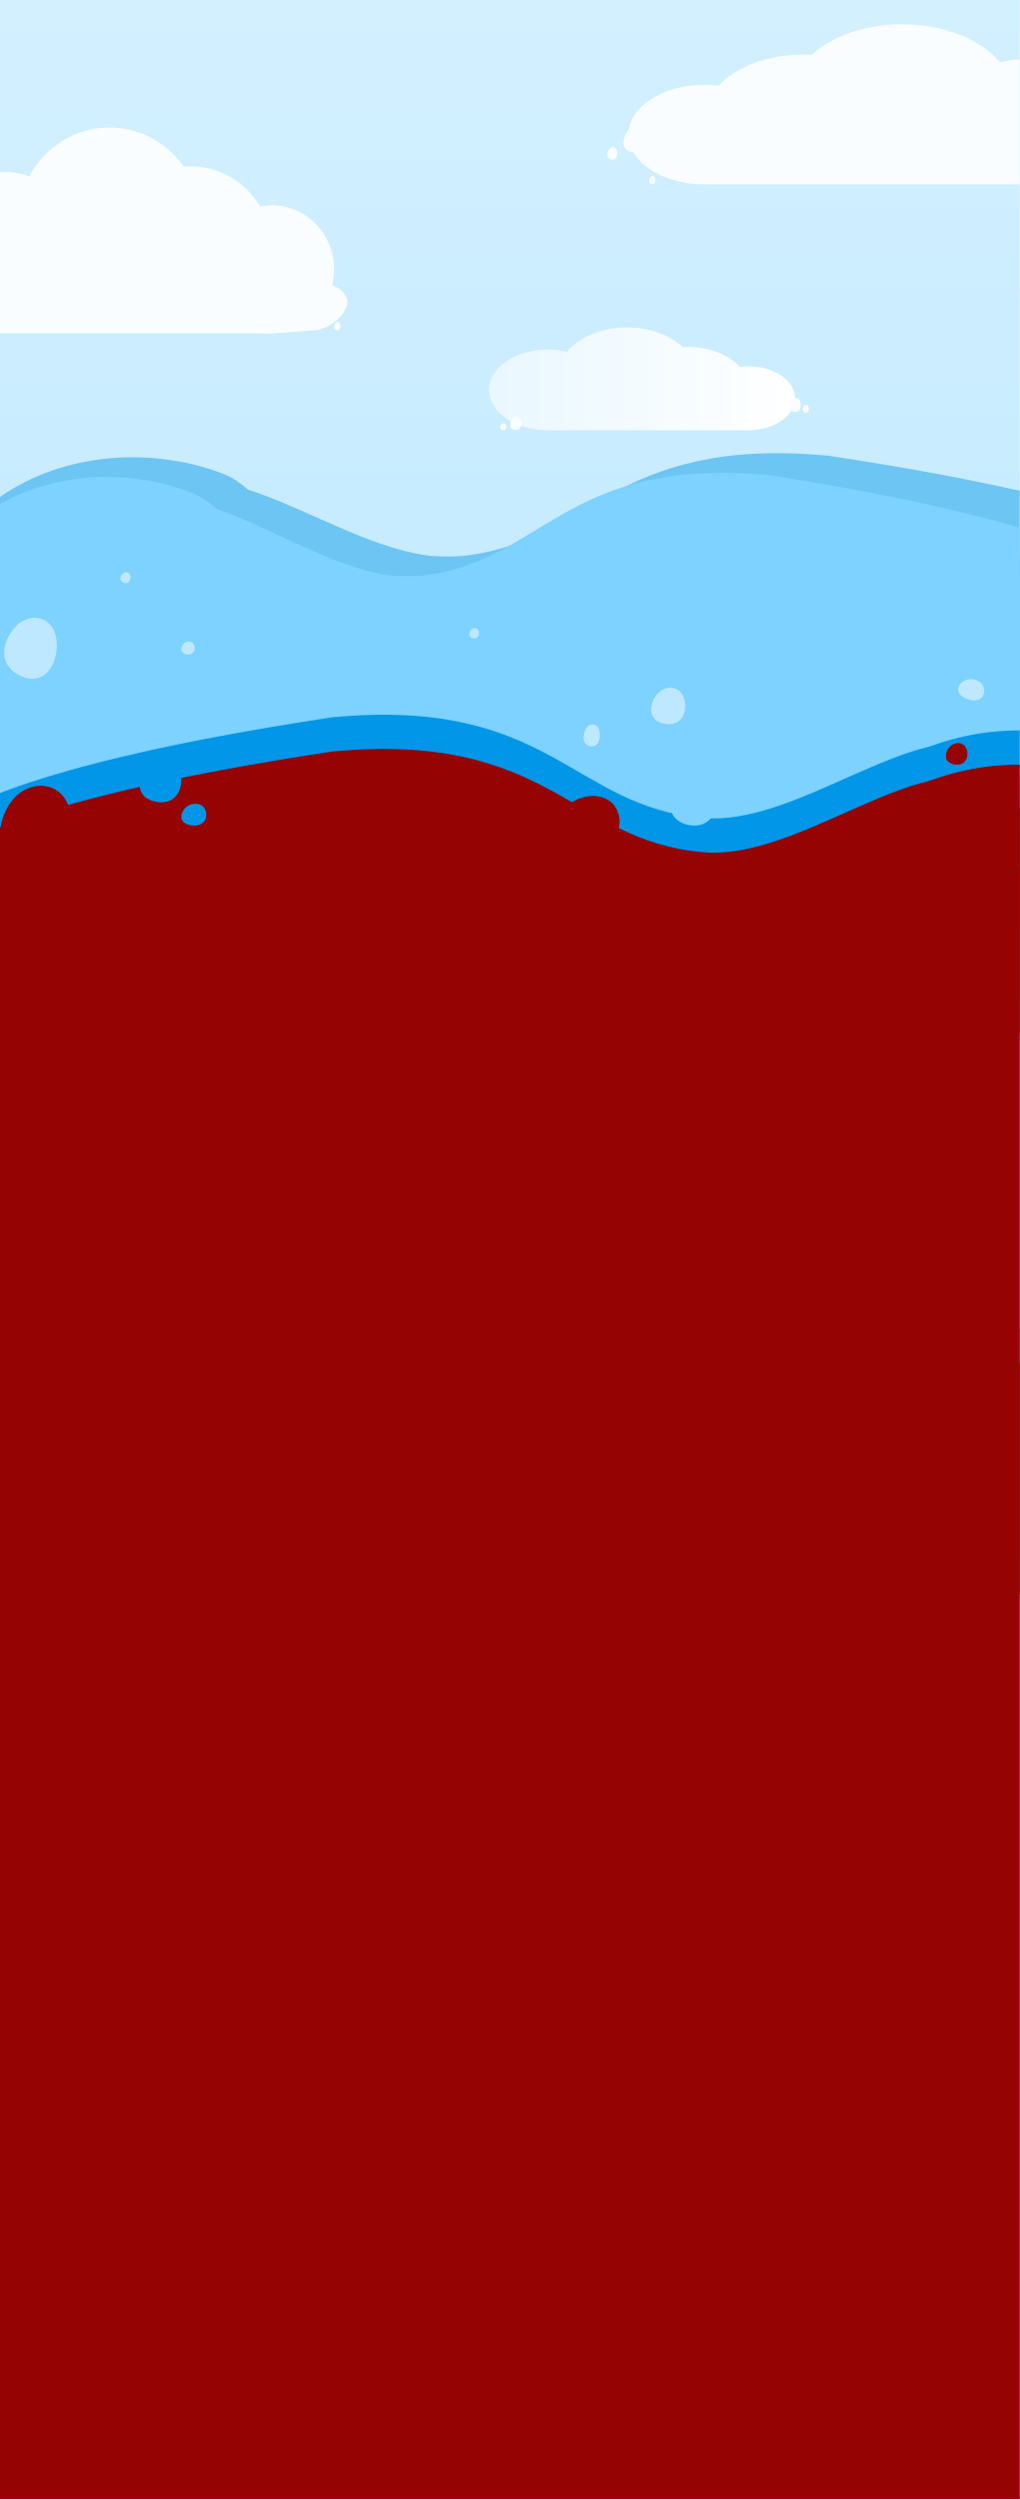
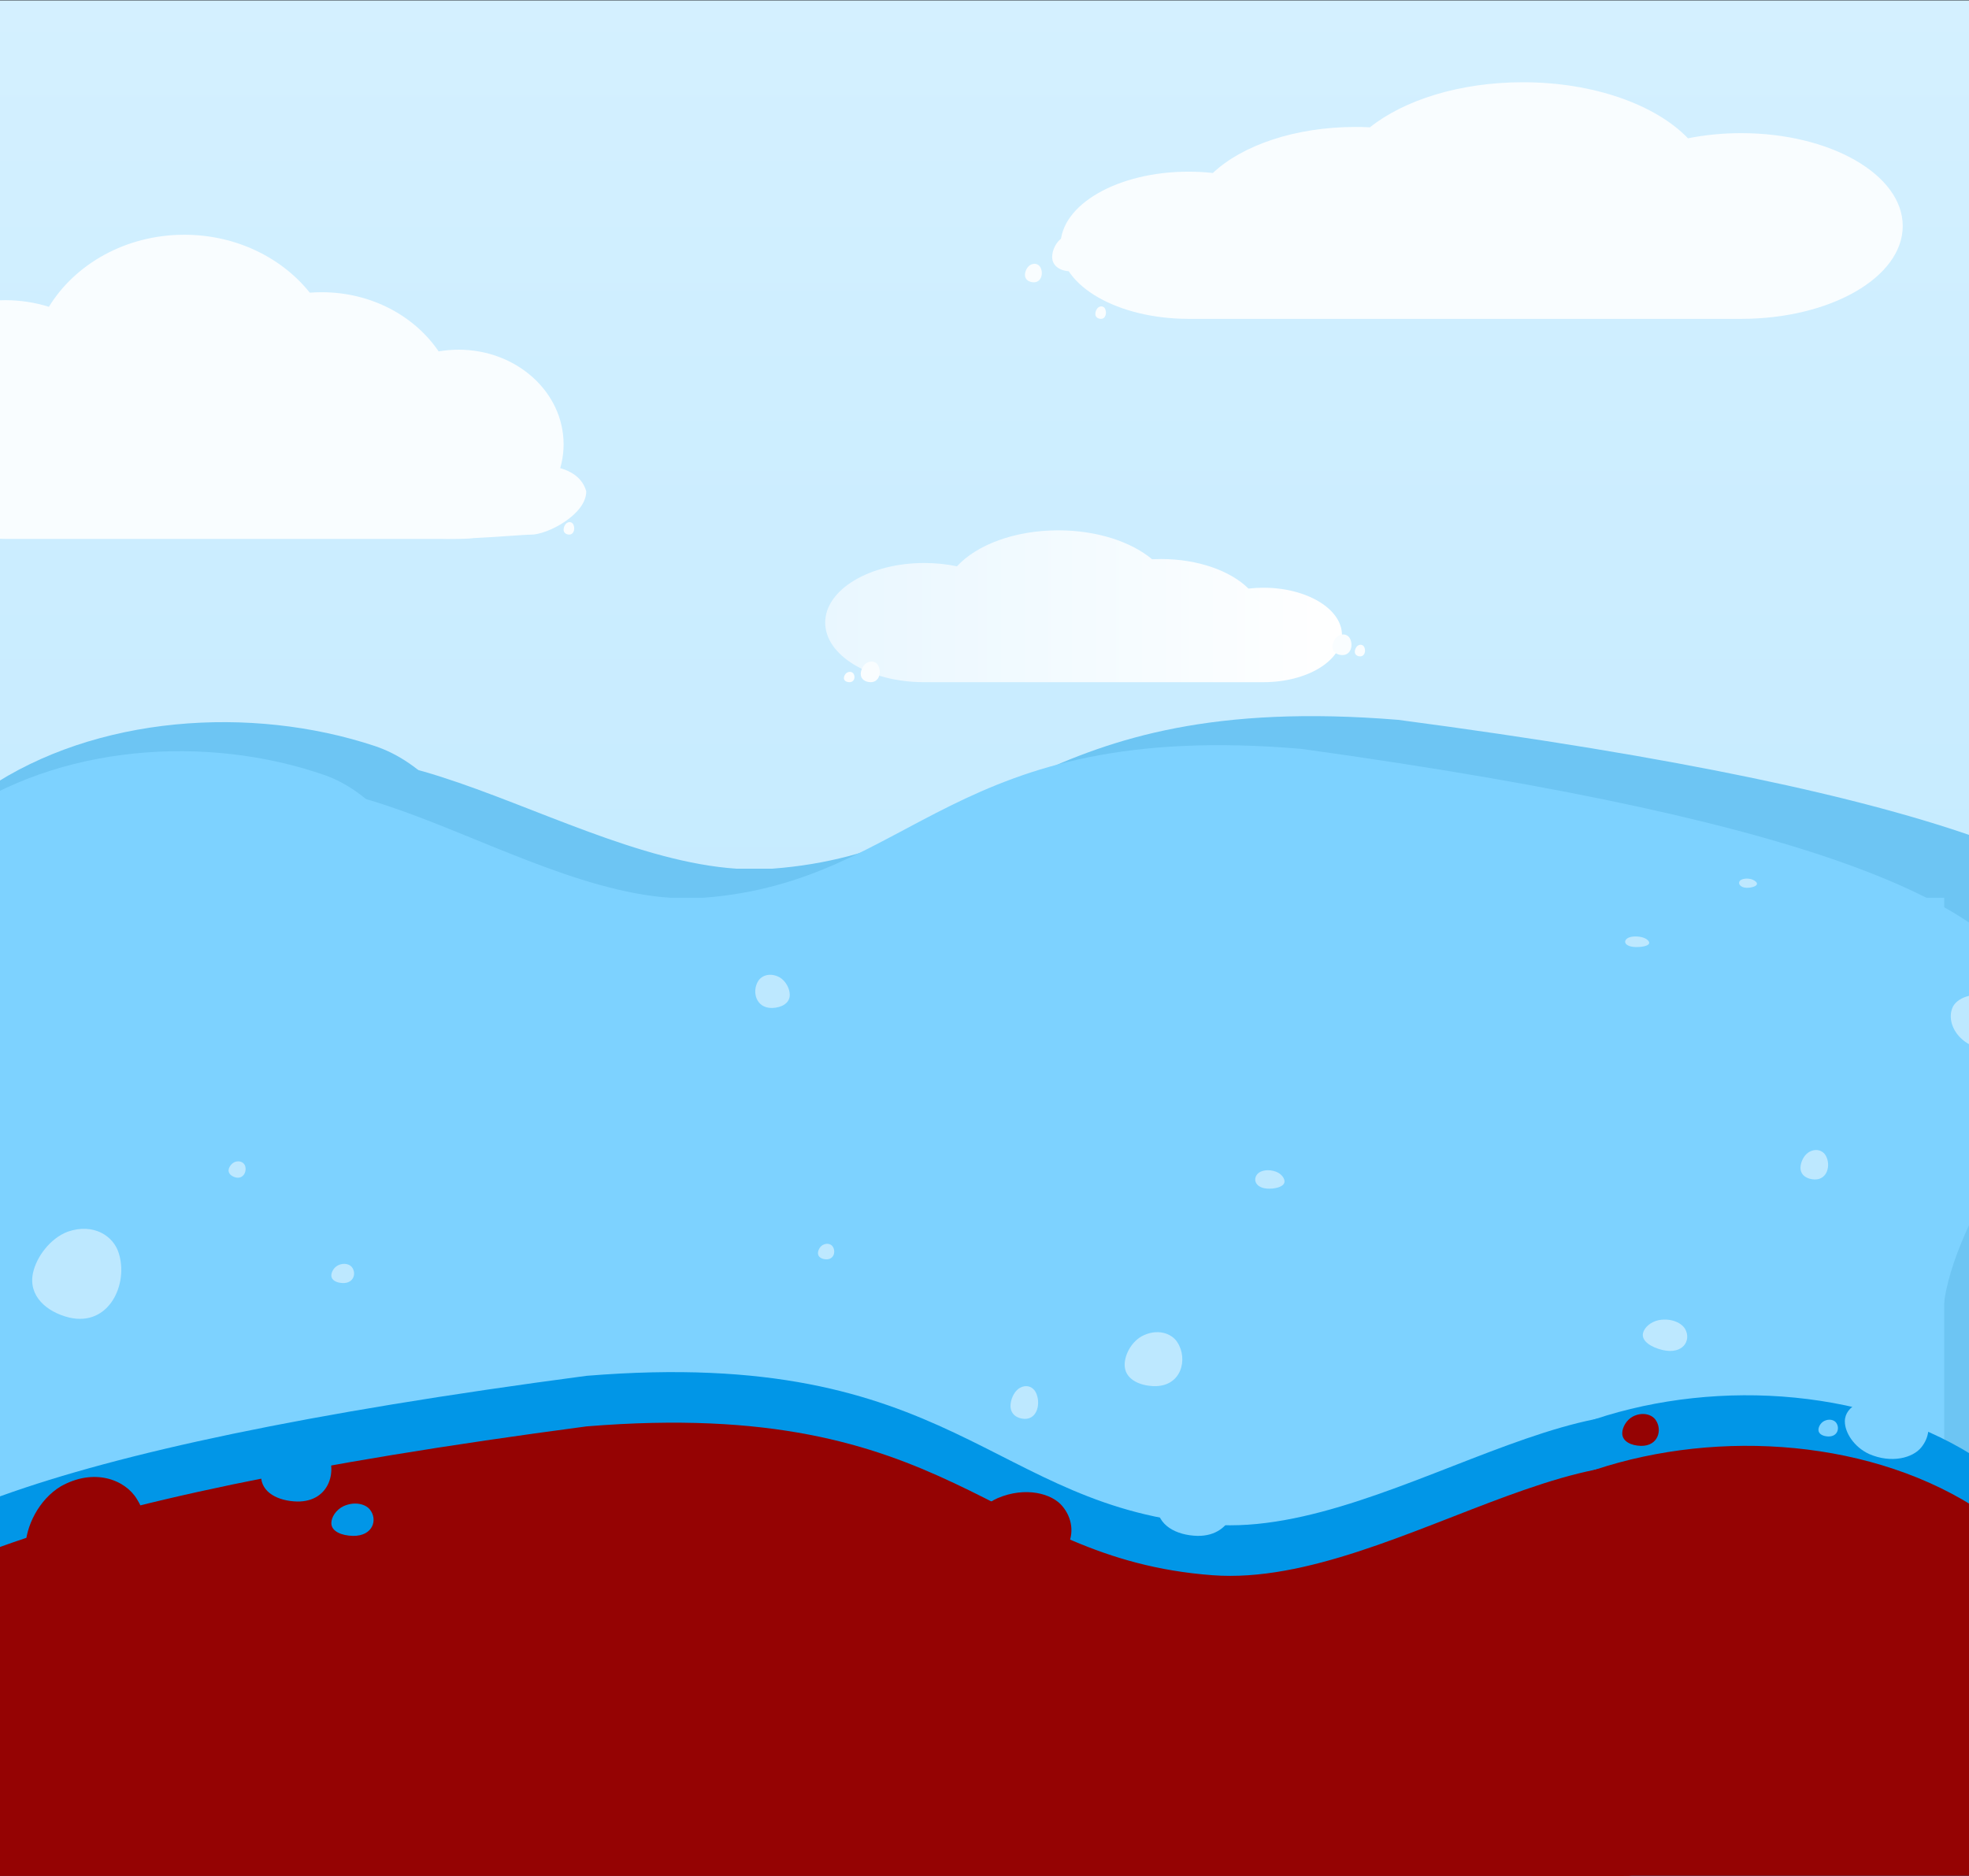
- <svg xmlns="http://www.w3.org/2000/svg" width="3736" height="9160" viewBox="0 0 3736 9160" fill="none">
-   <g clip-path="url(#clip0_5_31)">
-     <rect width="3736" height="9160" fill="white" />
-     <g filter="url(#filter0_d_5_31)">
-       <path d="M-12.898 -115H4433.58V4907.45H-12.898V-115Z" fill="url(#paint0_linear_5_31)" />
-       <path d="M4433.08 -114.5V4906.95H-12.398V-114.5H4433.08Z" stroke="black" />
+ <svg xmlns="http://www.w3.org/2000/svg" width="5774" height="5501" viewBox="0 0 5774 5501" fill="none">
+   <g clip-path="url(#clip0_23_46)">
+     <rect width="5774" height="5501" fill="white" />
+     <g filter="url(#filter0_d_23_46)">
+       <path d="M-18.991 0H5989.94V5938.35H-18.991V0Z" fill="url(#paint0_linear_23_46)" />
+       <path d="M5989.44 0.5V5937.85H-18.491V0.5H5989.44Z" stroke="black" />
    </g>
-     <path d="M-187.195 2039.57L4496.21 2039.58V9695H49.724L-187.195 2039.57Z" fill="#6DC5F3" />
-     <path d="M-27.037 1841.39C-93.433 1892.68 -153.781 1957.79 -187.195 2039.57C-220.61 2121.36 -223.346 2221.24 -180.858 2297.62C-141.827 2367.97 -71.973 2408.78 -4.569 2444.35C209.358 2557.15 431.693 2649.44 659.974 2720.19C769.723 2754.17 892.722 2781.8 993.542 2722.89C1094.36 2663.97 1143.91 2531.54 1142.9 2406.4C1141.17 2184.08 1023.64 1815.03 814.515 1735.31C545.76 1633.36 208.16 1659.57 -27.037 1841.39Z" fill="#6DC5F3" />
-     <path fill-rule="evenodd" clip-rule="evenodd" d="M1676.78 2039.58C2160.2 1998.43 2234.31 1595.67 3035.32 1670.41C5477.4 2039.58 4566.51 2524.67 4496.21 3040.51C4438.56 3463.57 2986.25 4009.94 2680.55 4273.62C2402.69 4513.29 2026.45 4410.28 1676.78 4462.42C1221.56 4530.3 615.01 5040 358.854 4619.8C84.475 4169.71 856.852 3708.66 887.367 3167.48C913.639 2701.59 254.358 2254.73 513.059 1885.1C761.114 1530.68 1271.81 2074.04 1676.78 2039.58Z" fill="#6DC5F3" />
-     <path d="M-250.905 2111.67L4219.99 2111.68V5354.46L45.517 4928.75L-250.905 2111.67Z" fill="#7DD2FF" />
-     <path d="M-98.014 1913.46C-161.398 1964.76 -219.007 2029.88 -250.905 2111.67C-282.804 2193.47 -285.416 2293.37 -244.856 2369.76C-207.596 2440.12 -140.912 2480.94 -76.566 2516.52C127.654 2629.33 339.9 2721.63 557.823 2792.4C662.592 2826.39 780.01 2854.02 876.255 2795.1C972.499 2736.17 1019.8 2603.71 1018.83 2478.56C1017.18 2256.2 904.99 1887.09 705.352 1807.36C448.792 1705.4 126.51 1731.6 -98.014 1913.46Z" fill="#7DD2FF" />
-     <path fill-rule="evenodd" clip-rule="evenodd" d="M1528.49 2111.67C1989.98 2070.52 2060.72 1667.7 2825.38 1742.45C5156.66 2111.67 4287.1 2596.85 4219.99 3112.77C4164.95 3535.89 2778.54 4082.35 2486.72 4346.07C2221.46 4585.78 1862.3 4482.76 1528.49 4534.91C1093.93 4602.79 514.899 5112.57 270.367 4692.31C8.437 4242.15 745.767 3781.02 774.898 3239.76C799.977 2773.79 170.612 2326.86 417.574 1957.17C654.373 1602.69 1141.9 2146.15 1528.49 2111.67Z" fill="#7DD2FF" />
-     <path d="M4408.08 3040.9L-96.295 3108.39V9160.25H4426.95L4408.08 3040.9Z" fill="#0196E7" />
-     <path d="M4247.93 2842.72C4314.32 2894.01 4374.67 2959.12 4408.08 3040.9C4441.5 3122.68 4444.24 3222.57 4401.75 3298.95C4362.72 3369.3 4292.86 3410.11 4225.46 3445.68C4011.53 3558.48 3789.2 3650.76 3560.92 3721.52C3451.17 3755.5 3328.17 3783.13 3227.35 3724.22C3126.53 3665.3 3076.98 3532.86 3077.99 3407.73C3079.72 3185.41 3197.25 2816.36 3406.37 2736.64C3675.13 2634.69 4012.73 2660.89 4247.93 2842.72Z" fill="#0196E7" />
-     <path fill-rule="evenodd" clip-rule="evenodd" d="M2576.22 2998.38C2092.8 2957.23 2018.69 2554.48 1217.68 2629.21C-1224.4 2998.38 -313.509 3483.48 -243.21 3999.32C-185.557 4422.37 1266.75 4968.74 1572.45 5232.42C1850.31 5472.1 2226.55 5369.09 2576.22 5421.23C3031.44 5489.1 3637.99 5998.8 3894.14 5578.61C4168.52 5128.52 3396.15 4667.46 3365.63 4126.29C3339.36 3660.39 3998.64 3213.53 3739.94 2843.9C3491.89 2489.48 2981.19 3032.85 2576.22 2998.38Z" fill="#0196E7" />
-     <path d="M4408.37 3166.29L-96.008 3233.78V9285.64H4427.24L4408.37 3166.29Z" fill="#950303" />
-     <path d="M4248.21 2968.1C4314.61 3019.4 4374.96 3084.5 4408.37 3166.29C4441.79 3248.07 4444.52 3347.95 4402.03 3424.34C4363 3494.68 4293.15 3535.5 4225.74 3571.07C4011.82 3683.86 3789.48 3776.15 3561.2 3846.9C3451.45 3880.88 3328.45 3908.52 3227.63 3849.6C3126.82 3790.69 3077.27 3658.25 3078.28 3533.11C3080.01 3310.79 3197.53 2941.74 3406.66 2862.02C3675.42 2760.08 4013.02 2786.28 4248.21 2968.1Z" fill="#950303" />
-     <path fill-rule="evenodd" clip-rule="evenodd" d="M2576.51 3123.77C2093.08 3082.62 2018.97 2679.86 1217.97 2754.6C-1224.12 3123.77 -313.222 3608.86 -242.923 4124.7C-185.27 4547.76 1267.04 5094.13 1572.73 5357.81C1850.6 5597.48 2226.84 5494.47 2576.51 5546.61C3031.72 5614.49 3638.28 6124.19 3894.43 5703.99C4168.81 5253.9 3396.43 4792.85 3365.92 4251.68C3339.65 3785.78 3998.93 3338.92 3740.23 2969.29C3492.17 2614.87 2981.47 3158.24 2576.51 3123.77Z" fill="#950303" />
-     <path d="M3537.89 2738.68C3530.02 2725.35 3509.79 2717.64 3488.34 2730.15C3474.06 2739.04 3465.37 2757.34 3465.37 2771.67C3465.37 2792.11 3484.78 2802.38 3506.14 2802.95C3543.68 2803.51 3552.79 2763.13 3537.89 2738.68Z" fill="#950303" />
-     <path d="M2250.78 2952.87C2228.4 2921.25 2170.84 2902.95 2109.84 2932.63C2069.22 2953.71 2044.49 2997.12 2044.49 3031.1C2044.49 3079.59 2099.71 3103.96 2160.46 3105.31C2267.26 3106.63 2293.14 3010.86 2250.78 2952.87Z" fill="#950303" />
-     <path d="M242.174 2934.77C215.951 2885.71 148.505 2857.33 77.013 2903.37C29.42 2936.08 0.432 3003.42 0.432 3056.13C0.432 3131.35 65.149 3169.16 136.337 3171.25C261.489 3173.31 291.824 3024.74 242.174 2934.77Z" fill="#950303" />
-     <path d="M747.959 2961.08C738.869 2947.58 715.487 2939.76 690.704 2952.44C674.205 2961.44 664.155 2979.97 664.155 2994.49C664.155 3015.19 686.591 3025.6 711.269 3026.17C754.655 3026.74 765.171 2985.84 747.959 2961.08Z" fill="#0196E7" />
-     <path d="M2611.64 2871.26C2594.77 2839.12 2551.38 2820.53 2505.39 2850.69C2474.77 2872.11 2456.12 2916.22 2456.12 2950.76C2456.12 3000.03 2497.75 3024.79 2543.55 3026.16C2624.07 3027.51 2643.58 2930.19 2611.64 2871.26Z" fill="#7DD2FF" />
-     <path d="M651.071 2809.93C635.949 2782.75 597.055 2767.02 555.828 2792.53C528.383 2810.65 511.666 2847.96 511.666 2877.16C511.666 2918.83 548.987 2939.78 590.038 2940.94C662.209 2942.08 679.702 2859.77 651.071 2809.93Z" fill="#0196E7" />
-     <path d="M1752.35 2308.97C1748.86 2302.48 1739.86 2298.72 1730.33 2304.81C1723.98 2309.14 1720.12 2318.06 1720.12 2325.04C1720.12 2335 1728.75 2340 1738.24 2340.28C1754.93 2340.55 1758.97 2320.88 1752.35 2308.97Z" fill="#BDE8FF" />
-     <path d="M202.645 2324.21C191.322 2282.57 148.309 2249.4 91.902 2271.8C54.06 2288.26 24.275 2334.13 16.787 2373.99C6.102 2430.86 45.874 2470.68 95.231 2484.62C182.234 2507.91 224.497 2400.85 202.645 2324.21Z" fill="#BDE8FF" />
-     <path d="M476.951 2108.27C474.705 2100.67 466.409 2094.53 455.656 2098.46C448.444 2101.36 442.83 2109.62 441.472 2116.85C439.535 2127.16 447.223 2134.5 456.696 2137.15C473.393 2141.61 481.279 2122.25 476.951 2108.27Z" fill="#BDE8FF" />
-     <path d="M3602.12 2513.67C3595.18 2498.71 3572.59 2485.43 3544.96 2490.97C3526.47 2495.19 3512.91 2509.97 3510.36 2523.56C3506.72 2542.94 3527.88 2558.4 3553.07 2565.24C3597.43 2576.84 3615.4 2541.24 3602.12 2513.67Z" fill="#BDE8FF" />
-     <path d="M2500.03 2546.05C2487.62 2523.49 2455.69 2510.43 2421.85 2531.61C2399.33 2546.65 2385.61 2577.62 2385.61 2601.87C2385.61 2636.46 2416.24 2653.85 2449.93 2654.81C2509.17 2655.76 2523.53 2587.43 2500.03 2546.05Z" fill="#BDE8FF" />
-     <path d="M709.281 2360.4C704.385 2352.37 691.796 2347.72 678.45 2355.26C669.566 2360.62 664.155 2371.64 664.155 2380.28C664.155 2392.6 676.236 2398.79 689.524 2399.13C712.886 2399.47 718.548 2375.14 709.281 2360.4Z" fill="#BDE8FF" />
-     <path d="M2192.72 2670.07C2186.77 2656.39 2171.48 2648.48 2155.28 2661.32C2144.49 2670.43 2137.92 2689.2 2137.92 2703.9C2137.92 2724.86 2152.59 2735.4 2168.73 2735.99C2197.09 2736.56 2203.97 2695.15 2192.72 2670.07Z" fill="#BDE8FF" />
-     <path d="M3305.77 89C3169.08 89 3048.06 133.074 2973.82 200.774C2963.44 200.187 2952.94 199.886 2942.33 199.886C2811.33 199.886 2696.58 245.593 2632.99 314.061C2615.89 311.899 2598.24 310.767 2580.19 310.767C2426.78 310.767 2302.41 392.49 2302.41 493.299C2302.41 594.108 2426.78 675.829 2580.19 675.829V675.833H3779.54C3973.09 675.833 4130 572.725 4130 445.536C4130 318.346 3973.09 215.239 3779.54 215.239C3739.05 215.239 3700.17 219.751 3663.99 228.051C3594.37 145.152 3460.05 89 3305.77 89Z" fill="#F9FDFF" />
-     <path d="M2258.72 547.879C2255.09 540.15 2245.76 535.678 2235.87 542.933C2229.28 548.085 2225.27 558.695 2225.27 567.001C2225.27 578.851 2234.22 584.808 2244.07 585.138C2261.39 585.462 2265.58 562.054 2258.72 547.879Z" fill="#F9FDFF" />
-     <path d="M2399.05 650.703C2396.76 645.491 2390.88 642.474 2384.65 647.367C2380.49 650.842 2377.97 657.997 2377.97 663.599C2377.97 671.591 2383.61 675.609 2389.82 675.831C2400.74 676.05 2403.38 660.263 2399.05 650.703Z" fill="#F9FDFF" />
-     <path d="M157.138 748.405C153.037 739.777 142.489 734.785 131.308 742.883C123.865 748.635 119.331 760.477 119.331 769.749C119.331 782.978 129.453 789.627 140.586 789.995C160.159 790.358 164.903 764.228 157.138 748.405Z" fill="#E9F7FF" />
-     <path d="M108.468 755.932C106.023 751.079 99.734 748.271 93.069 752.826C88.632 756.062 85.929 762.723 85.929 767.939C85.929 775.38 91.963 779.12 98.6 779.327C110.268 779.531 113.097 764.833 108.468 755.932Z" fill="#E9F7FF" />
-     <path d="M2297.51 1200.36C2381.37 1200.36 2455.63 1228.65 2501.18 1272.1C2507.55 1271.72 2514 1271.53 2520.51 1271.53C2600.88 1271.53 2671.29 1300.86 2710.31 1344.81C2720.8 1343.42 2731.63 1342.69 2742.71 1342.69C2836.83 1342.69 2913.14 1395.14 2913.14 1459.85C2913.14 1524.55 2836.84 1577 2742.71 1577V1577H2006.81L2004.03 1576.99C1886.55 1575.96 1791.78 1510.19 1791.78 1429.19C1791.78 1347.56 1888.05 1281.38 2006.81 1281.38C2031.65 1281.38 2055.51 1284.28 2077.71 1289.61C2120.43 1236.4 2202.84 1200.36 2297.51 1200.36Z" fill="url(#paint1_linear_5_31)" />
-     <path d="M2930.27 1468.19C2926.17 1459.56 2915.62 1454.57 2904.44 1462.66C2897 1468.42 2892.46 1480.26 2892.46 1489.53C2892.46 1502.76 2902.58 1509.41 2913.72 1509.78C2933.29 1510.14 2938.04 1484.01 2930.27 1468.19Z" fill="#F9FDFF" />
-     <path d="M1906.73 1535.41C1902.63 1526.78 1892.08 1521.78 1880.9 1529.88C1873.45 1535.64 1868.92 1547.48 1868.92 1556.75C1868.92 1569.98 1879.04 1576.63 1890.17 1577C1909.75 1577.36 1914.49 1551.23 1906.73 1535.41Z" fill="#F9FDFF" />
-     <path d="M1853.42 1556.2C1851.13 1551.89 1845.25 1549.39 1839.02 1553.44C1834.86 1556.32 1832.34 1562.24 1832.34 1566.87C1832.34 1573.49 1837.98 1576.81 1844.19 1577C1855.11 1577.18 1857.75 1564.11 1853.42 1556.2Z" fill="#F9FDFF" />
-     <path d="M2961.33 1489.58C2959.13 1484.73 2953.45 1481.92 2947.43 1486.48C2943.42 1489.71 2940.98 1496.38 2940.98 1501.59C2940.98 1509.03 2946.43 1512.77 2952.42 1512.98C2962.96 1513.18 2965.52 1498.48 2961.33 1489.58Z" fill="#F9FDFF" />
-     <path d="M401.1 467.236C513.22 467.236 612.489 523.891 673.386 610.917C681.901 610.161 690.518 609.775 699.223 609.775C806.678 609.775 900.806 668.529 952.968 756.541C966.99 753.763 981.469 752.308 996.279 752.308C1122.12 752.308 1224.13 857.358 1224.13 986.944C1224.13 1116.53 1122.12 1221.58 996.279 1221.58V1221.58H12.475V1221.58C-146.293 1221.58 -275 1089.04 -275 925.548C-275 762.051 -146.293 629.511 12.476 629.511C45.686 629.511 77.581 635.311 107.258 645.98C164.366 539.416 274.547 467.236 401.1 467.236Z" fill="#F9FDFF" />
-     <path d="M1273.31 1103.65C1252.24 1016.16 1116.6 1037.28 1095.96 1051.62C1082.22 1061.8 920.328 1194.71 920.328 1211.13C920.328 1234.56 1131.87 1210.48 1152.43 1211.13C1188.56 1211.77 1273.31 1161.26 1273.31 1103.65Z" fill="#F9FDFF" />
-     <path d="M2354.09 484.407C2346.51 469.129 2327.04 460.288 2306.4 474.629C2292.66 484.815 2284.29 505.786 2284.29 522.205C2284.29 545.631 2302.97 557.406 2323.53 558.057C2359.66 558.699 2368.42 512.427 2354.09 484.407Z" fill="#F9FDFF" />
-     <path d="M1245.21 1185.78C1242.93 1180.57 1237.04 1177.56 1230.81 1182.45C1226.66 1185.92 1224.13 1193.08 1224.13 1198.68C1224.13 1206.67 1229.77 1210.69 1235.98 1210.91C1246.9 1211.13 1249.54 1195.34 1245.21 1185.78Z" fill="#F9FDFF" />
+     <path d="M-254.534 2547.49L6074.57 2547.49V11599H65.637L-254.534 2547.49Z" fill="#6DC5F3" />
+     <path d="M-38.097 2313.16C-127.825 2373.81 -209.378 2450.79 -254.534 2547.49C-299.69 2644.18 -303.388 2762.28 -245.97 2852.59C-193.223 2935.77 -98.824 2984.03 -7.734 3026.08C281.364 3159.45 581.825 3268.56 890.322 3352.22C1038.64 3392.4 1204.86 3425.07 1341.1 3355.41C1477.35 3285.75 1544.3 3129.16 1542.94 2981.21C1540.61 2718.35 1381.78 2281.99 1099.17 2187.74C735.975 2067.2 279.745 2098.18 -38.097 2313.16Z" fill="#6DC5F3" />
+     <path fill-rule="evenodd" clip-rule="evenodd" d="M2264.42 2547.49C2917.72 2498.83 3017.87 2022.63 4100.34 2111C7400.55 2547.49 6169.58 3121.05 6074.57 3730.96C5996.66 4231.16 4034.03 4877.17 3620.91 5188.94C3245.41 5472.31 2736.97 5350.52 2264.42 5412.17C1649.25 5492.42 829.558 6095.07 483.392 5598.25C112.598 5066.08 1156.38 4520.95 1197.62 3881.08C1233.12 3330.22 342.176 2801.88 691.782 2364.84C1027 1945.78 1717.16 2588.24 2264.42 2547.49Z" fill="#6DC5F3" />
+     <path d="M-340.63 2632.73L5701.29 2632.74V6466.88L59.952 5963.54L-340.63 2632.73Z" fill="#7DD2FF" />
+     <path d="M-134.014 2398.37C-219.671 2459.03 -297.523 2536.02 -340.63 2632.73C-383.737 2729.44 -387.267 2847.56 -332.455 2937.89C-282.101 3021.08 -191.986 3069.34 -105.029 3111.41C170.952 3244.79 457.779 3353.93 752.277 3437.6C893.861 3477.78 1052.54 3510.46 1182.6 3440.79C1312.67 3371.12 1376.58 3214.5 1375.28 3066.52C1373.05 2803.62 1221.44 2367.2 951.647 2272.93C604.934 2152.37 169.406 2183.35 -134.014 2398.37Z" fill="#7DD2FF" />
+     <path fill-rule="evenodd" clip-rule="evenodd" d="M2064.02 2632.73C2687.68 2584.07 2783.28 2107.8 3816.64 2196.17C6967.1 2632.73 5791.98 3206.38 5701.29 3816.39C5626.91 4316.67 3753.34 4962.79 3358.96 5274.6C3000.5 5558.03 2515.13 5436.21 2064.02 5497.87C1476.77 5578.14 694.271 6180.88 363.812 5683.98C9.843 5151.73 1006.26 4606.51 1045.63 3966.54C1079.52 3415.6 229.004 2887.16 562.746 2450.06C882.755 2030.94 1541.59 2673.5 2064.02 2632.73Z" fill="#7DD2FF" />
+     <path d="M6031.14 4521.46L-56.033 4601.26V11756.7H6056.64L6031.14 4521.46Z" fill="#0196E7" />
+     <path d="M5814.7 4287.14C5904.43 4347.78 5985.98 4424.77 6031.14 4521.46C6076.3 4618.16 6079.99 4736.26 6022.58 4826.57C5969.83 4909.75 5875.43 4958 5784.34 5000.06C5495.24 5133.42 5194.78 5242.54 4886.28 5326.2C4737.97 5366.38 4571.75 5399.05 4435.5 5329.39C4299.26 5259.73 4232.3 5103.14 4233.66 4955.18C4236 4692.32 4394.82 4255.97 4677.44 4161.71C5040.63 4041.17 5496.86 4072.15 5814.7 4287.14Z" fill="#0196E7" />
+     <path fill-rule="evenodd" clip-rule="evenodd" d="M3555.58 4471.19C2902.28 4422.54 2802.13 3946.33 1719.66 4034.7C-1580.55 4471.19 -349.575 5044.75 -254.573 5654.66C-176.661 6154.86 1785.97 6800.87 2199.09 7112.64C2574.59 7396.01 3083.03 7274.22 3555.58 7335.87C4170.75 7416.12 4990.44 8018.77 5336.61 7521.95C5707.4 6989.78 4663.62 6444.65 4622.38 5804.78C4586.88 5253.92 5477.82 4725.58 5128.22 4288.54C4793 3869.48 4102.84 4511.94 3555.58 4471.19Z" fill="#0196E7" />
+     <path d="M6031.53 4669.71L-55.645 4749.51V11905H6057.02L6031.53 4669.71Z" fill="#950303" />
+     <path d="M5815.09 4435.39C5904.82 4496.03 5986.37 4573.02 6031.53 4669.71C6076.68 4766.41 6080.38 4884.51 6022.96 4974.82C5970.22 5058 5875.82 5106.25 5784.73 5148.31C5495.63 5281.67 5195.17 5390.79 4886.67 5474.45C4738.36 5514.63 4572.14 5547.3 4435.89 5477.64C4299.65 5407.98 4232.69 5251.39 4234.05 5103.43C4236.39 4840.57 4395.21 4404.22 4677.83 4309.97C5041.02 4189.42 5497.25 4220.4 5815.09 4435.39Z" fill="#950303" />
+     <path fill-rule="evenodd" clip-rule="evenodd" d="M3555.97 4619.44C2902.67 4570.79 2802.52 4094.58 1720.05 4182.95C-1580.16 4619.44 -349.187 5193 -254.185 5802.91C-176.273 6303.11 1786.36 6949.12 2199.48 7260.89C2574.98 7544.27 3083.42 7422.47 3555.97 7484.12C4171.14 7564.37 4990.83 8167.02 5336.99 7670.2C5707.79 7138.03 4664.01 6592.9 4622.77 5953.04C4587.26 5402.18 5478.21 4873.83 5128.6 4436.79C4793.39 4017.74 4103.23 4660.19 3555.97 4619.44Z" fill="#950303" />
+     <path d="M4465.82 241.202C4281.11 241.202 4117.56 293.313 4017.24 373.359C4003.21 372.665 3989.01 372.309 3974.67 372.309C3797.64 372.309 3642.57 426.351 3556.63 507.305C3533.53 504.749 3509.68 503.411 3485.28 503.411C3277.96 503.411 3109.9 600.036 3109.9 719.23C3109.9 838.423 3277.96 935.046 3485.28 935.046V935.051H5106.07C5367.64 935.051 5579.68 813.14 5579.68 662.756C5579.68 512.372 5367.64 390.462 5106.07 390.462C5051.36 390.462 4998.81 395.797 4949.92 405.61C4855.84 307.593 4674.31 241.202 4465.82 241.202Z" fill="#F9FDFF" />
+     <path d="M3050.84 783.763C3045.94 774.625 3033.33 769.337 3019.97 777.915C3011.07 784.007 3005.65 796.551 3005.65 806.371C3005.65 820.383 3017.75 827.426 3031.06 827.816C3054.46 828.2 3060.13 800.523 3050.84 783.763Z" fill="#F9FDFF" />
+     <path d="M3240.49 905.338C3237.4 899.175 3229.45 895.609 3221.03 901.394C3215.42 905.502 3212 913.962 3212 920.586C3212 930.036 3219.63 934.785 3228.02 935.048C3242.77 935.307 3246.35 916.641 3240.49 905.338Z" fill="#F9FDFF" />
+     <path d="M210.795 1020.86C205.253 1010.66 190.998 1004.75 175.888 1014.33C165.83 1021.13 159.703 1035.13 159.703 1046.09C159.703 1061.73 173.381 1069.6 188.426 1070.03C214.877 1070.46 221.288 1039.56 210.795 1020.86Z" fill="#E9F7FF" />
+     <path d="M145.022 1029.76C141.718 1024.02 133.22 1020.7 124.212 1026.08C118.216 1029.91 114.563 1037.79 114.563 1043.95C114.563 1052.75 122.718 1057.17 131.687 1057.42C147.456 1057.66 151.278 1040.28 145.022 1029.76Z" fill="#E9F7FF" />
+     <path d="M3103.27 1555.23C3216.61 1555.23 3316.95 1588.68 3378.51 1640.05C3387.12 1639.61 3395.83 1639.38 3404.63 1639.38C3513.25 1639.38 3608.4 1674.06 3661.13 1726.02C3675.3 1724.38 3689.94 1723.52 3704.91 1723.52C3832.11 1723.52 3935.23 1785.54 3935.23 1862.04C3935.23 1938.54 3832.11 2000.55 3704.91 2000.55V2000.56H2710.42L2706.67 2000.54C2547.91 1999.33 2419.83 1921.56 2419.83 1825.79C2419.83 1729.27 2549.93 1651.03 2710.42 1651.03C2744 1651.03 2776.24 1654.45 2806.24 1660.75C2863.96 1597.84 2975.34 1555.23 3103.27 1555.23Z" fill="url(#paint1_linear_23_46)" />
+     <path d="M3958.38 1871.9C3952.84 1861.7 3938.58 1855.79 3923.47 1865.37C3913.41 1872.17 3907.29 1886.17 3907.29 1897.14C3907.29 1912.78 3920.96 1920.64 3936.01 1921.07C3962.46 1921.5 3968.87 1890.61 3958.38 1871.9Z" fill="#F9FDFF" />
+     <path d="M2575.17 1951.38C2569.63 1941.17 2555.38 1935.27 2540.27 1944.85C2530.21 1951.65 2524.08 1965.65 2524.08 1976.61C2524.08 1992.25 2537.76 2000.12 2552.8 2000.55C2579.25 2000.98 2585.67 1970.08 2575.17 1951.38Z" fill="#F9FDFF" />
+     <path d="M2503.13 1975.97C2500.04 1970.86 2492.09 1967.91 2483.67 1972.7C2478.06 1976.1 2474.64 1983.1 2474.64 1988.58C2474.64 1996.4 2482.27 2000.34 2490.66 2000.55C2505.41 2000.77 2508.99 1985.32 2503.13 1975.97Z" fill="#F9FDFF" />
+     <path d="M4000.36 1897.2C3997.37 1891.46 3989.7 1888.14 3981.56 1893.53C3976.15 1897.35 3972.85 1905.23 3972.85 1911.39C3972.85 1920.19 3980.21 1924.61 3988.31 1924.86C4002.56 1925.1 4006.01 1907.72 4000.36 1897.2Z" fill="#F9FDFF" />
+     <path d="M540.484 688.414C692.001 688.414 826.153 755.4 908.448 858.296C919.955 857.403 931.6 856.946 943.364 856.946C1088.58 856.946 1215.78 926.414 1286.27 1030.48C1305.22 1027.19 1324.79 1025.47 1344.8 1025.47C1514.86 1025.47 1652.72 1149.68 1652.72 1302.9C1652.72 1456.11 1514.86 1580.32 1344.8 1580.32V1580.33H15.299V1580.32C-199.258 1580.32 -373.191 1423.62 -373.191 1230.3C-373.191 1036.99 -199.258 880.281 15.3 880.281C60.181 880.281 103.283 887.139 143.389 899.753C220.563 773.757 369.461 688.414 540.484 688.414Z" fill="#F9FDFF" />
+     <path d="M1719.18 1440.88C1690.7 1337.44 1507.4 1362.41 1479.51 1379.36C1460.94 1391.41 1242.16 1548.55 1242.16 1567.96C1242.16 1595.66 1528.04 1567.19 1555.82 1567.96C1604.65 1568.72 1719.18 1509.01 1719.18 1440.88Z" fill="#F9FDFF" />
+     <path d="M3179.73 708.716C3169.5 690.652 3143.18 680.199 3115.28 697.155C3096.71 709.198 3085.4 733.994 3085.4 753.407C3085.4 781.105 3110.66 795.027 3138.43 795.797C3187.26 796.556 3199.1 741.846 3179.73 708.716Z" fill="#F9FDFF" />
+     <path d="M1681.21 1538C1678.12 1531.83 1670.17 1528.27 1661.74 1534.05C1656.13 1538.16 1652.72 1546.62 1652.72 1553.24C1652.72 1562.69 1660.35 1567.44 1668.74 1567.71C1683.49 1567.97 1687.06 1549.3 1681.21 1538Z" fill="#F9FDFF" />
+     <path d="M4855.17 4164.13C4844.54 4148.37 4817.19 4139.25 4788.21 4154.04C4768.91 4164.55 4757.16 4186.19 4757.16 4203.13C4757.16 4227.3 4783.4 4239.45 4812.26 4240.12C4863 4240.78 4875.3 4193.04 4855.17 4164.13Z" fill="#950303" />
+     <path d="M3115.77 4417.38C3085.53 4379.99 3007.76 4358.36 2925.31 4393.45C2870.43 4418.38 2837 4469.7 2837 4509.88C2837 4567.2 2911.63 4596.02 2993.72 4597.61C3138.05 4599.18 3173.03 4485.95 3115.77 4417.38Z" fill="#950303" />
+     <path d="M401.371 4395.98C365.933 4337.98 274.786 4304.41 178.174 4358.86C113.857 4397.52 74.683 4477.14 74.683 4539.47C74.683 4628.41 162.141 4673.11 258.343 4675.58C427.472 4678.02 468.467 4502.35 401.371 4395.98Z" fill="#950303" />
+     <path d="M5634.25 4244.26C5609.91 4274.98 5547.33 4292.76 5480.99 4263.92C5436.82 4243.45 5409.92 4201.28 5409.92 4168.27C5409.92 4121.17 5469.98 4097.49 5536.04 4096.18C5652.17 4094.89 5680.32 4187.93 5634.25 4244.26Z" fill="#7DD2FF" />
+     <path d="M1084.88 4427.08C1072.6 4411.12 1041 4401.88 1007.51 4416.87C985.212 4427.51 971.632 4449.42 971.632 4466.58C971.632 4491.06 1001.95 4503.37 1035.3 4504.05C1093.93 4504.72 1108.14 4456.36 1084.88 4427.08Z" fill="#0196E7" />
+     <path d="M3603.45 4320.88C3580.65 4282.89 3522.01 4260.9 3459.86 4296.57C3418.48 4321.9 3393.28 4374.05 3393.28 4414.88C3393.28 4473.14 3449.54 4502.42 3511.43 4504.04C3620.24 4505.63 3646.61 4390.56 3603.45 4320.88Z" fill="#7DD2FF" />
+     <path d="M953.951 4248.37C933.515 4216.23 880.953 4197.64 825.24 4227.8C788.151 4249.22 765.56 4293.33 765.56 4327.86C765.56 4377.13 815.994 4401.9 871.471 4403.27C969.002 4404.62 992.642 4307.3 953.951 4248.37Z" fill="#0196E7" />
+     <path d="M5384.77 4172.59C5379.1 4164.3 5364.51 4159.51 5349.05 4167.29C5338.76 4172.81 5332.5 4184.18 5332.5 4193.09C5332.5 4205.79 5346.49 4212.18 5361.88 4212.53C5388.94 4212.88 5395.5 4187.78 5384.77 4172.59Z" fill="#7DD2FF" />
+     <path d="M2442.21 3656.06C2437.48 3648.38 2425.33 3643.93 2412.45 3651.14C2403.87 3656.26 2398.65 3666.8 2398.65 3675.06C2398.65 3686.83 2410.31 3692.75 2423.14 3693.08C2445.69 3693.4 2451.16 3670.14 2442.21 3656.06Z" fill="#BDE8FF" />
+     <path d="M347.952 3674.08C332.65 3624.84 274.523 3585.62 198.295 3612.1C147.155 3631.57 106.905 3685.81 96.785 3732.93C82.346 3800.17 136.092 3847.25 202.793 3863.74C320.368 3891.28 377.482 3764.7 347.952 3674.08Z" fill="#BDE8FF" />
+     <path d="M718.646 3418.75C715.611 3409.77 704.4 3402.51 689.868 3407.16C680.122 3410.58 672.535 3420.35 670.701 3428.9C668.083 3441.09 678.472 3449.76 691.274 3452.91C713.837 3458.17 724.495 3435.29 718.646 3418.75Z" fill="#BDE8FF" />
+     <path d="M4941.97 3898.08C4932.59 3880.4 4902.06 3864.69 4864.73 3871.25C4839.74 3876.23 4821.41 3893.72 4817.97 3909.78C4813.04 3932.69 4841.64 3950.98 4875.68 3959.06C4935.64 3972.77 4959.92 3930.68 4941.97 3898.08Z" fill="#BDE8FF" />
+     <path d="M3452.61 3936.37C3435.84 3909.69 3392.7 3894.25 3346.97 3919.29C3316.52 3937.08 3297.98 3973.7 3297.98 4002.36C3297.98 4043.27 3339.38 4063.83 3384.91 4064.97C3464.97 4066.09 3484.37 3985.29 3452.61 3936.37Z" fill="#BDE8FF" />
+     <path d="M1032.61 3716.87C1026 3707.37 1008.98 3701.87 990.95 3710.79C978.944 3717.12 971.632 3730.16 971.632 3740.37C971.632 3754.93 987.957 3762.25 1005.92 3762.66C1037.49 3763.06 1045.14 3734.29 1032.61 3716.87Z" fill="#BDE8FF" />
+     <path d="M3037.31 4083C3029.28 4066.84 3008.62 4057.48 2986.72 4072.66C2972.14 4083.44 2963.26 4105.63 2963.26 4123C2963.26 4147.79 2983.09 4160.25 3004.89 4160.94C3043.23 4161.62 3052.52 4112.66 3037.31 4083Z" fill="#BDE8FF" />
+     <path d="M5724.77 2956.92C5735.46 2927.28 5784.57 2905.1 5853.49 2923.7C5899.82 2937.22 5938.54 2971.67 5950.2 3000.82C5966.85 3042.42 5922.06 3069.53 5864.05 3077.52C5761.7 3090.68 5703.9 3011.43 5724.77 2956.92Z" fill="#BDE8FF" />
+     <path d="M5101.5 2583.9C5104.69 2578.83 5116.46 2574.74 5131.73 2577.36C5141.96 2579.29 5149.93 2584.8 5151.86 2589.61C5154.61 2596.48 5143.7 2601.37 5130.25 2603.14C5106.55 2606.11 5095.36 2593.21 5101.5 2583.9Z" fill="#BDE8FF" />
+     <path d="M2223.44 2876.88C2233.48 2860.48 2259.3 2850.99 2286.66 2866.38C2304.88 2877.32 2315.98 2899.83 2315.98 2917.45C2315.98 2942.6 2291.21 2955.24 2263.96 2955.94C2216.05 2956.63 2204.44 2906.96 2223.44 2876.88Z" fill="#BDE8FF" />
+     <path d="M4771.73 2752.02C4778.73 2746.78 4796.72 2743.74 4815.79 2748.66C4828.49 2752.16 4836.23 2759.35 4836.23 2764.99C4836.23 2773.02 4818.96 2777.06 4799.97 2777.29C4766.58 2777.51 4758.49 2761.63 4771.73 2752.02Z" fill="#BDE8FF" />
+     <path d="M3688.27 3441.89C3696.79 3432.76 3718.69 3427.48 3741.91 3436.05C3757.37 3442.14 3766.78 3454.67 3766.78 3464.48C3766.78 3478.48 3745.76 3485.52 3722.64 3485.91C3682 3486.29 3672.14 3458.64 3688.27 3441.89Z" fill="#BDE8FF" />
+     <path d="M5353.9 3388.72C5345.87 3374.17 5325.21 3365.75 5303.31 3379.41C5288.73 3389.11 5279.85 3409.08 5279.85 3424.72C5279.85 3447.03 5299.68 3458.24 5321.48 3458.86C5359.82 3459.47 5369.11 3415.4 5353.9 3388.72Z" fill="#BDE8FF" />
  </g>
  <defs>
-     <filter id="filter0_d_5_31" x="-16.898" y="-115" width="4454.48" height="5030.45" filterUnits="userSpaceOnUse" color-interpolation-filters="sRGB">
+     <filter id="filter0_d_23_46" x="-22.991" y="0" width="6016.93" height="5946.35" filterUnits="userSpaceOnUse" color-interpolation-filters="sRGB">
      <feFlood flood-opacity="0" result="BackgroundImageFix" />
      <feColorMatrix in="SourceAlpha" type="matrix" values="0 0 0 0 0 0 0 0 0 0 0 0 0 0 0 0 0 0 127 0" result="hardAlpha" />
      <feOffset dy="4" />
      <feGaussianBlur stdDeviation="2" />
      <feComposite in2="hardAlpha" operator="out" />
      <feColorMatrix type="matrix" values="0 0 0 0 0 0 0 0 0 0 0 0 0 0 0 0 0 0 0.25 0" />
-       <feBlend mode="normal" in2="BackgroundImageFix" result="effect1_dropShadow_5_31" />
-       <feBlend mode="normal" in="SourceGraphic" in2="effect1_dropShadow_5_31" result="shape" />
+       <feBlend mode="normal" in2="BackgroundImageFix" result="effect1_dropShadow_23_46" />
+       <feBlend mode="normal" in="SourceGraphic" in2="effect1_dropShadow_23_46" result="shape" />
    </filter>
-     <linearGradient id="paint0_linear_5_31" x1="2210.34" y1="-115" x2="2210.34" y2="10156.2" gradientUnits="userSpaceOnUse">
+     <linearGradient id="paint0_linear_23_46" x1="2985.47" y1="0" x2="2985.47" y2="12144.2" gradientUnits="userSpaceOnUse">
      <stop stop-color="#D4F0FF" />
      <stop offset="1" stop-color="#94DAFF" />
    </linearGradient>
-     <linearGradient id="paint1_linear_5_31" x1="1791.78" y1="1388.68" x2="2913.14" y2="1388.68" gradientUnits="userSpaceOnUse">
+     <linearGradient id="paint1_linear_23_46" x1="2419.83" y1="1777.89" x2="3935.23" y2="1777.89" gradientUnits="userSpaceOnUse">
      <stop stop-color="#E9F7FF" />
      <stop offset="1" stop-color="white" />
    </linearGradient>
-     <clipPath id="clip0_5_31">
-       <rect width="3736" height="9160" fill="white" />
+     <clipPath id="clip0_23_46">
+       <rect width="5774" height="5501" fill="white" />
    </clipPath>
  </defs>
</svg>
